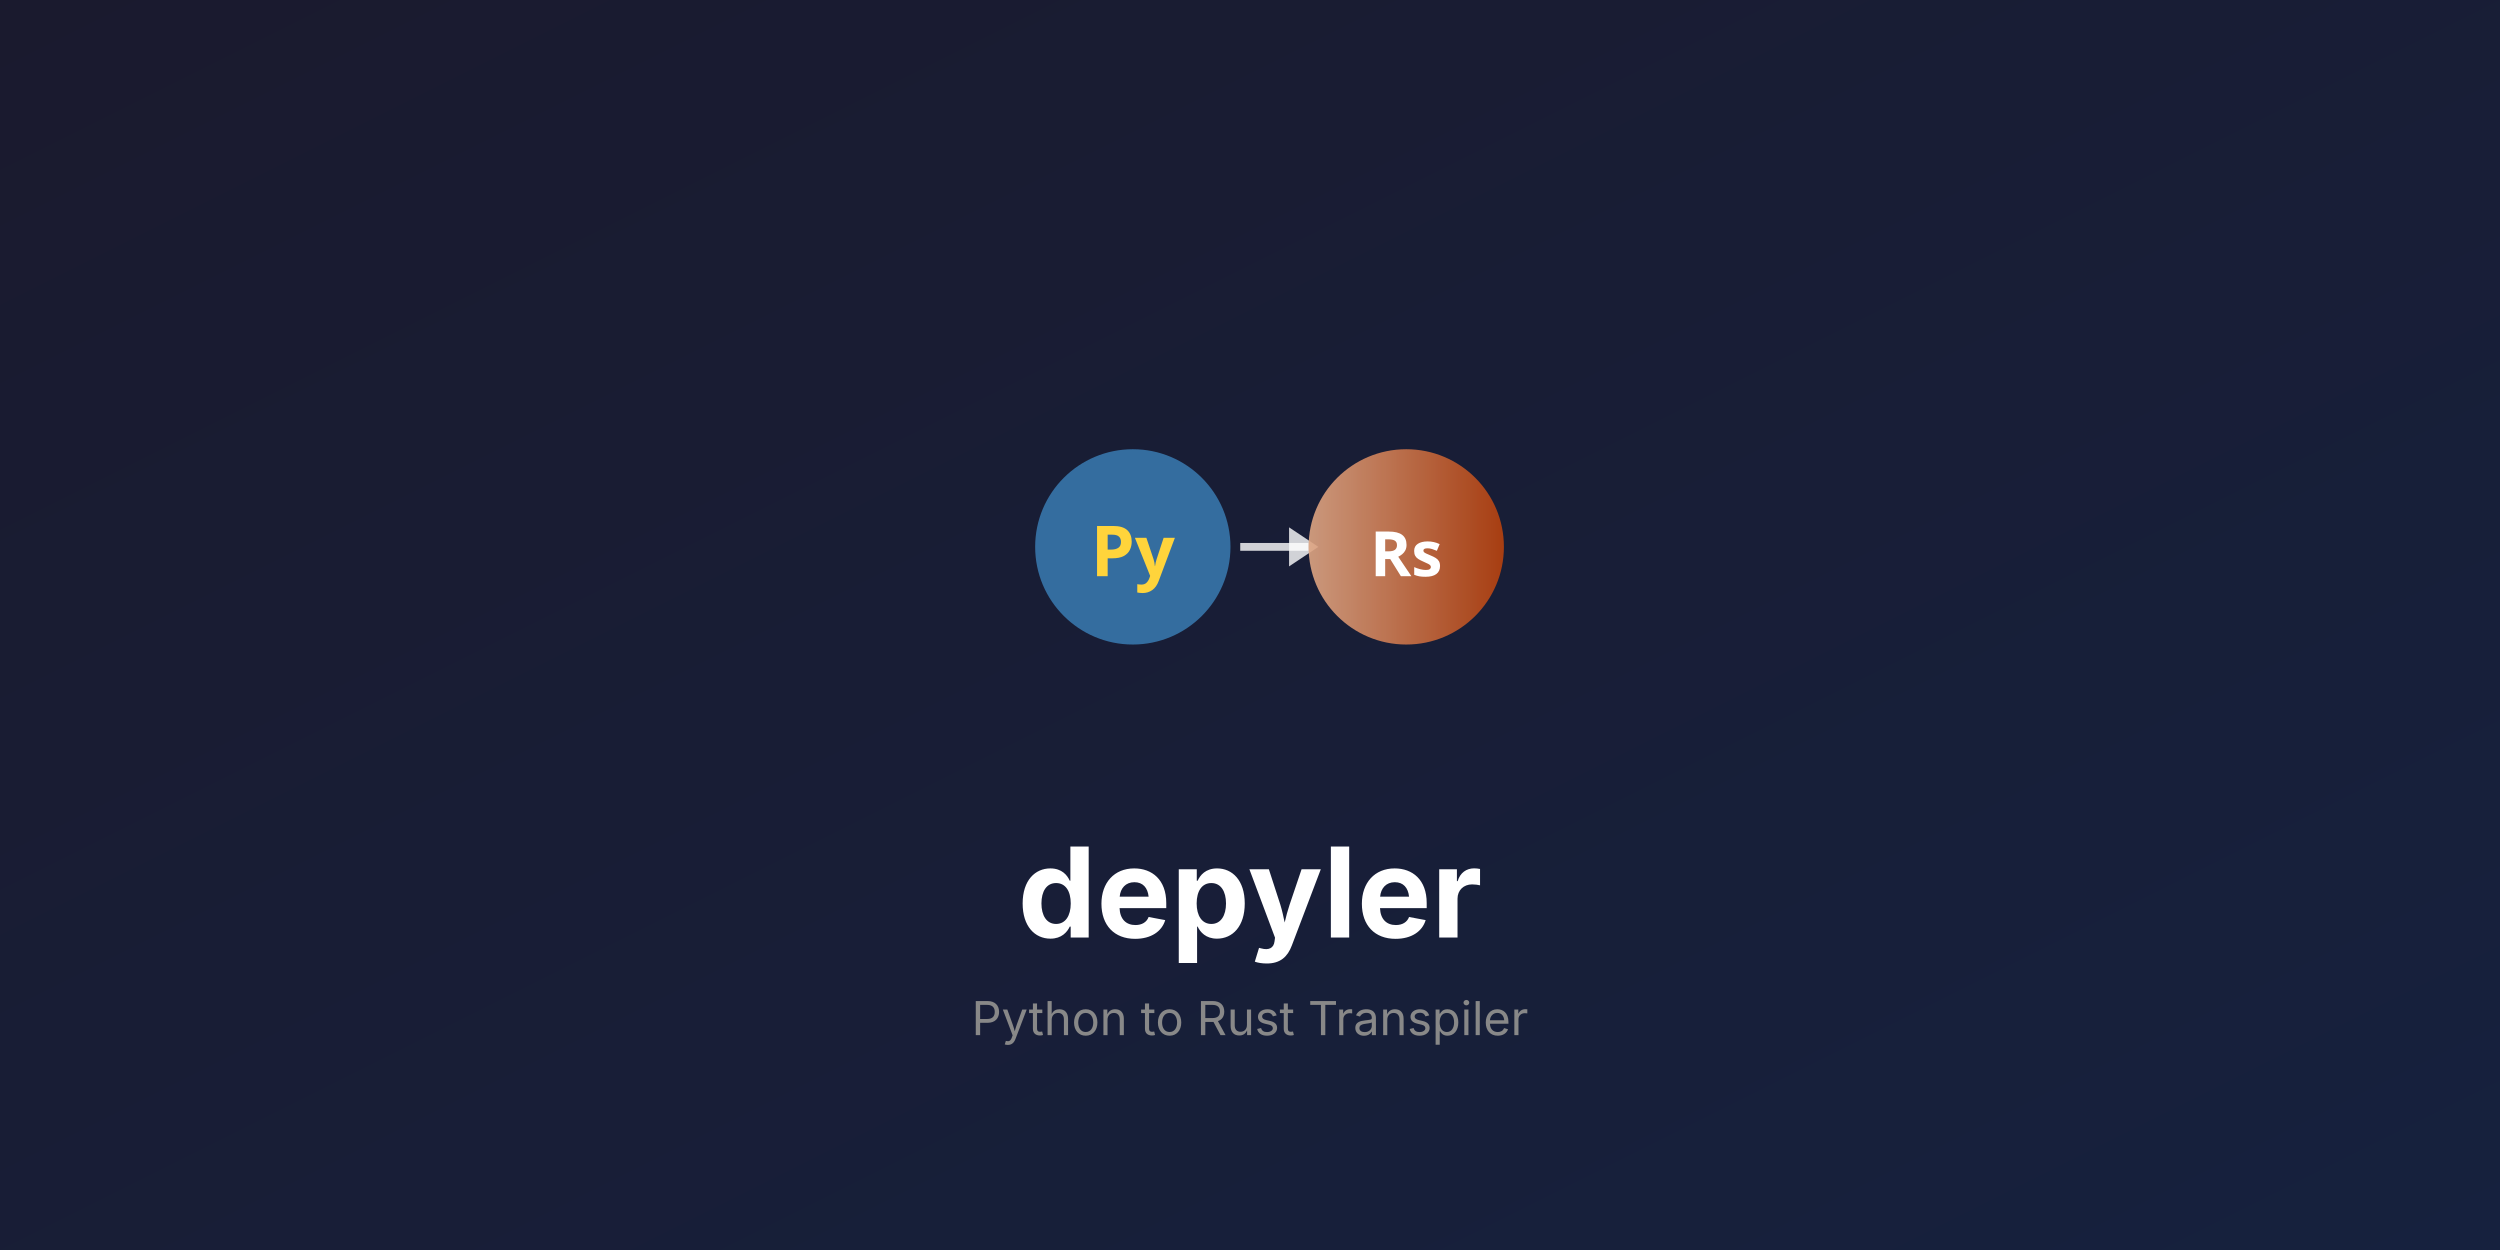
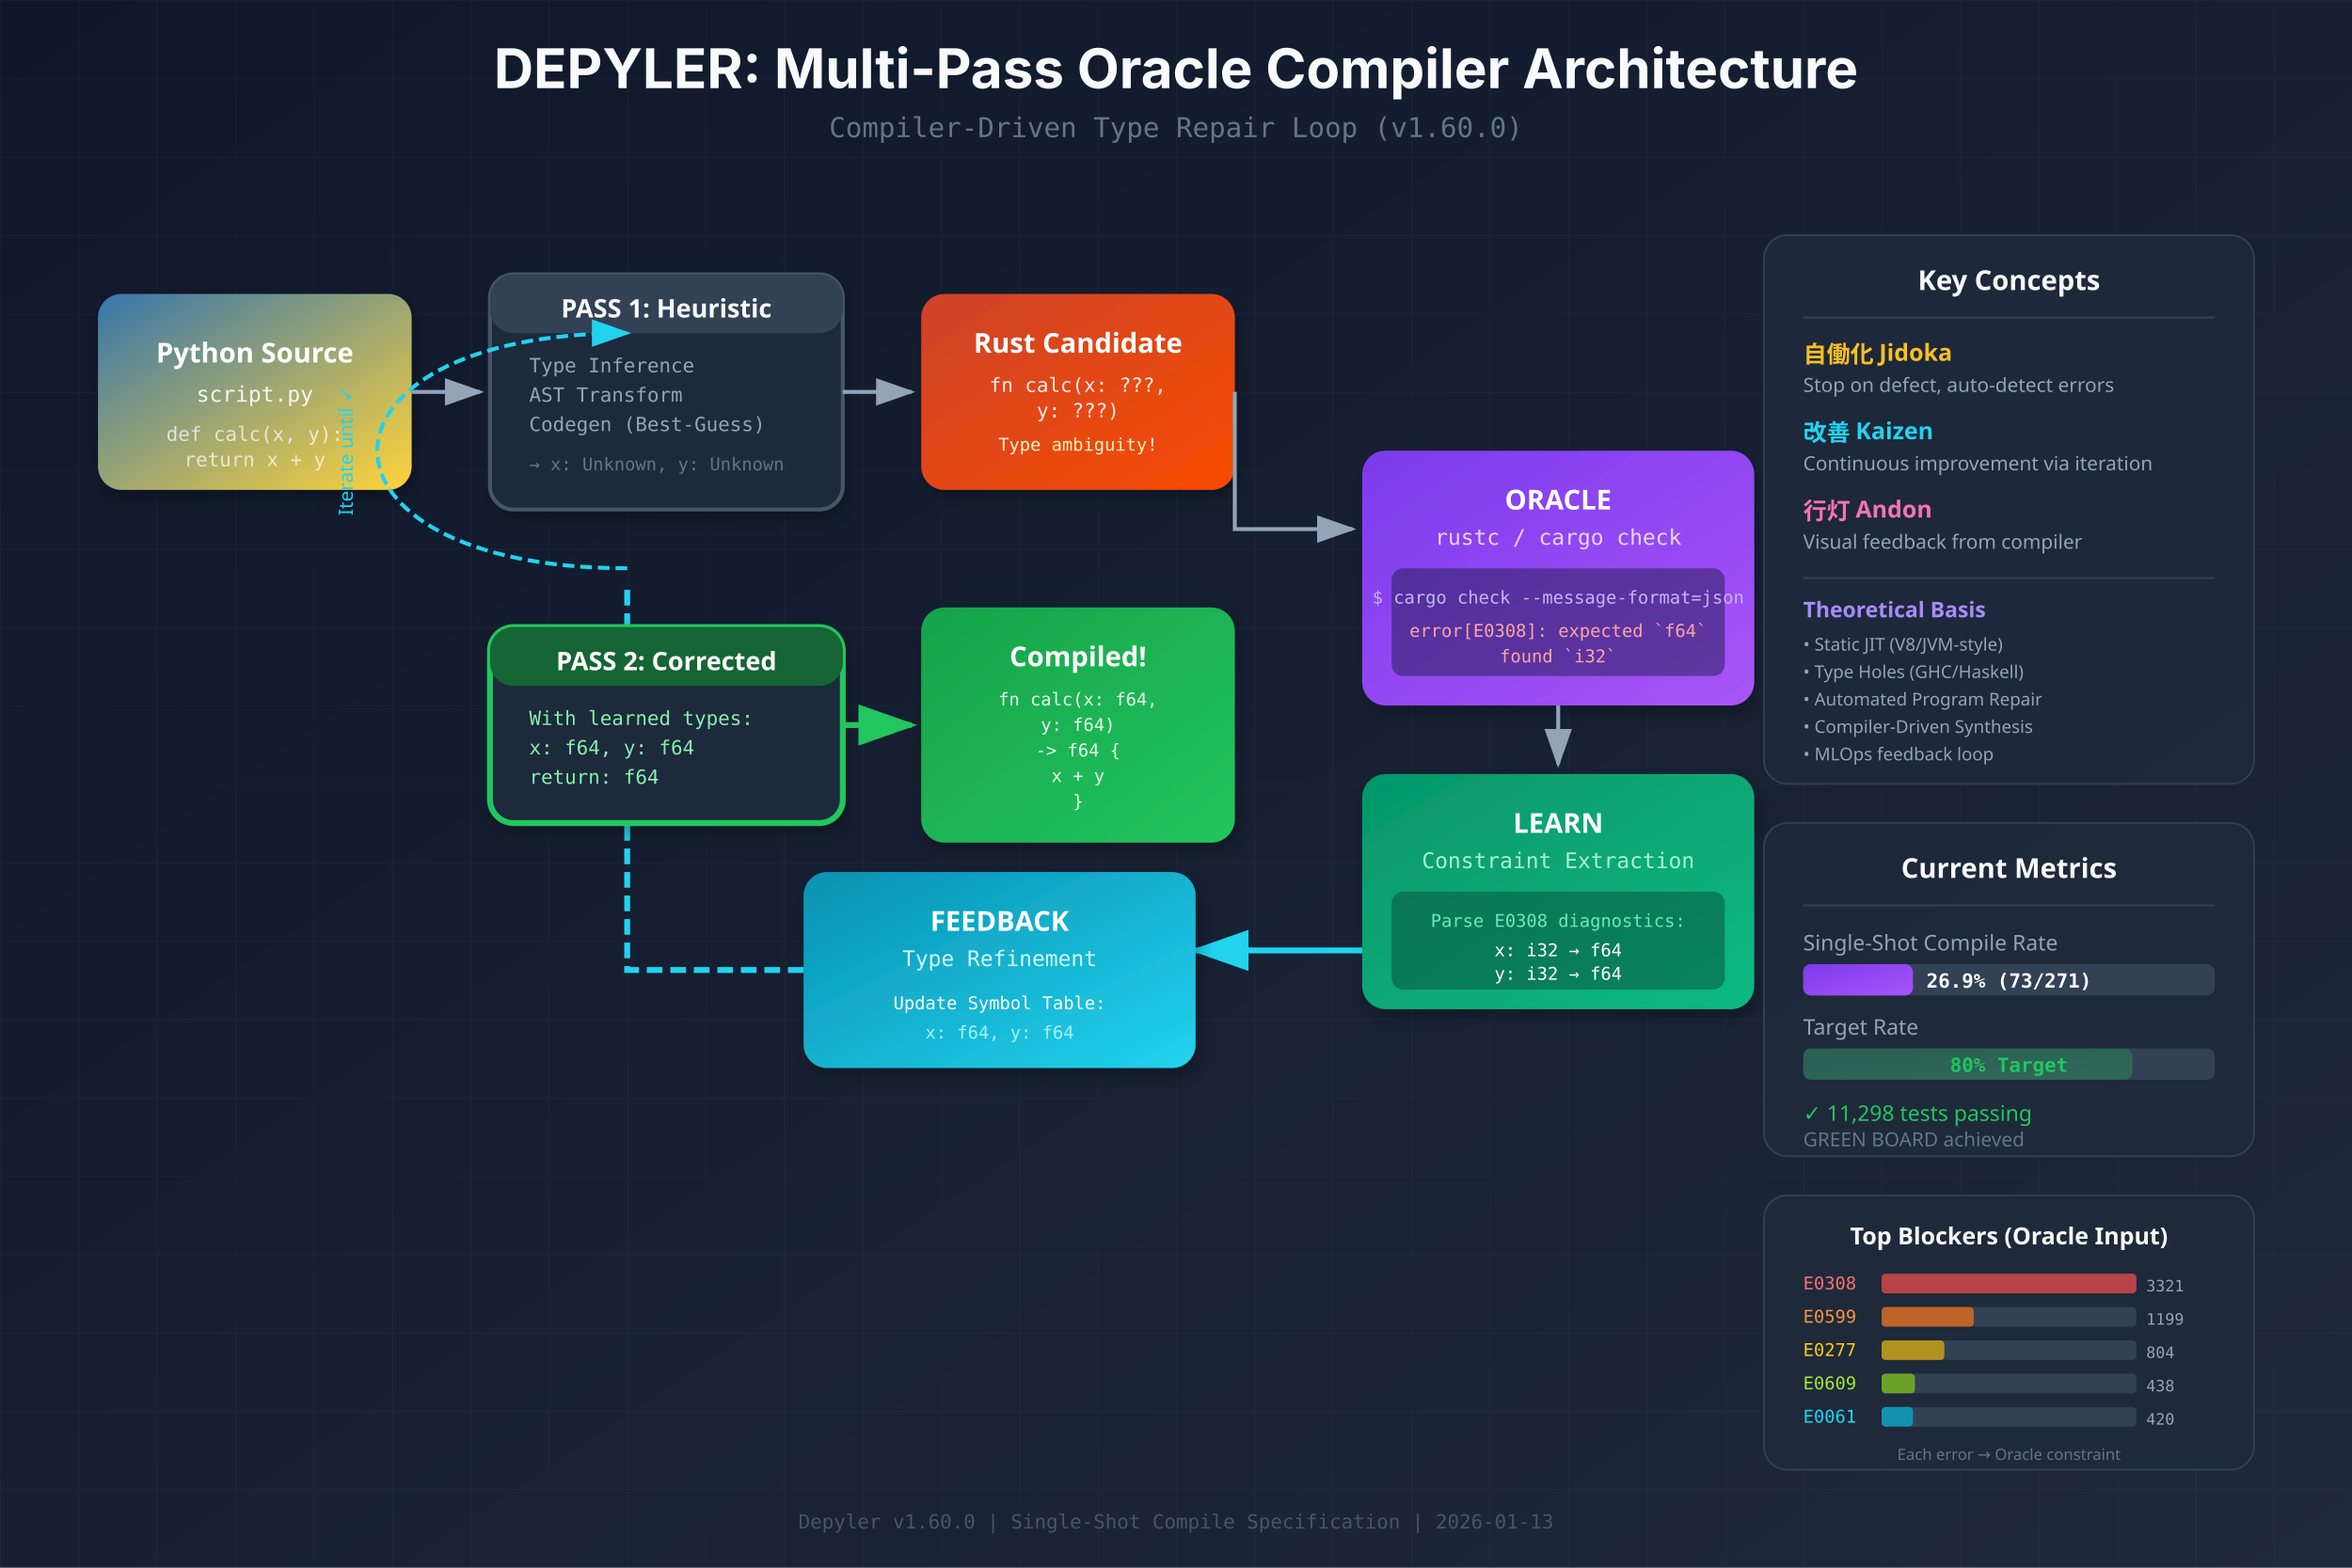
- <svg xmlns="http://www.w3.org/2000/svg" viewBox="0 0 1280 640">
+ <svg xmlns="http://www.w3.org/2000/svg" viewBox="0 0 1200 800">
  <defs>
-     <linearGradient id="bg" x1="0%" y1="0%" x2="100%" y2="100%">
-       <stop offset="0%" style="stop-color:#1a1a2e" />
-       <stop offset="100%" style="stop-color:#16213e" />
+     <linearGradient id="bgGrad" x1="0%" y1="0%" x2="100%" y2="100%">
+       <stop offset="0%" style="stop-color:#0f172a" />
+       <stop offset="100%" style="stop-color:#1e293b" />
    </linearGradient>
-     <linearGradient id="python" x1="0%" y1="0%" x2="100%" y2="100%">
+     <linearGradient id="pythonGrad" x1="0%" y1="0%" x2="100%" y2="100%">
      <stop offset="0%" style="stop-color:#3776ab" />
      <stop offset="100%" style="stop-color:#ffd43b" />
    </linearGradient>
-     <linearGradient id="rust" x1="0%" y1="0%" x2="100%" y2="0%">
-       <stop offset="0%" style="stop-color:#dea584" />
-       <stop offset="100%" style="stop-color:#b7410e" />
+     <linearGradient id="rustGrad" x1="0%" y1="0%" x2="100%" y2="100%">
+       <stop offset="0%" style="stop-color:#ce422b" />
+       <stop offset="100%" style="stop-color:#f74c00" />
    </linearGradient>
+     <linearGradient id="oracleGrad" x1="0%" y1="0%" x2="100%" y2="100%">
+       <stop offset="0%" style="stop-color:#7c3aed" />
+       <stop offset="100%" style="stop-color:#a855f7" />
+     </linearGradient>
+     <linearGradient id="learnGrad" x1="0%" y1="0%" x2="100%" y2="100%">
+       <stop offset="0%" style="stop-color:#059669" />
+       <stop offset="100%" style="stop-color:#10b981" />
+     </linearGradient>
+     <linearGradient id="feedbackGrad" x1="0%" y1="0%" x2="100%" y2="100%">
+       <stop offset="0%" style="stop-color:#0891b2" />
+       <stop offset="100%" style="stop-color:#22d3ee" />
+     </linearGradient>
+     <linearGradient id="successGrad" x1="0%" y1="0%" x2="100%" y2="100%">
+       <stop offset="0%" style="stop-color:#16a34a" />
+       <stop offset="100%" style="stop-color:#22c55e" />
+     </linearGradient>
+     <marker id="arrowhead" markerWidth="10" markerHeight="7" refX="9" refY="3.5" orient="auto">
+       <polygon points="0 0, 10 3.5, 0 7" fill="#94a3b8" />
+     </marker>
+     <marker id="arrowheadGreen" markerWidth="10" markerHeight="7" refX="9" refY="3.5" orient="auto">
+       <polygon points="0 0, 10 3.5, 0 7" fill="#22c55e" />
+     </marker>
+     <marker id="arrowheadCyan" markerWidth="10" markerHeight="7" refX="9" refY="3.5" orient="auto">
+       <polygon points="0 0, 10 3.5, 0 7" fill="#22d3ee" />
+     </marker>
+     <filter id="glow" x="-50%" y="-50%" width="200%" height="200%">
+       <feGaussianBlur stdDeviation="3" result="coloredBlur" />
+       <feMerge>
+         <feMergeNode in="coloredBlur" />
+         <feMergeNode in="SourceGraphic" />
+       </feMerge>
+     </filter>
+     <filter id="shadow" x="-20%" y="-20%" width="140%" height="140%">
+       <feDropShadow dx="2" dy="4" stdDeviation="4" flood-opacity="0.3" />
+     </filter>
  </defs>
-   <rect width="1280" height="640" fill="url(#bg)" />
-   <g transform="translate(640, 280)">
-     <circle cx="-60" cy="0" r="50" fill="#3776ab" opacity="0.9" />
-     <text x="-60" y="15" font-family="system-ui" font-size="36" font-weight="700" fill="#ffd43b" text-anchor="middle">Py</text>
-     <path d="M-5,0 L30,0" stroke="#fff" stroke-width="4" opacity="0.8" />
-     <path d="M20,-10 L35,0 L20,10" fill="#fff" opacity="0.8" />
-     <circle cx="80" cy="0" r="50" fill="url(#rust)" opacity="0.9" />
-     <text x="80" y="15" font-family="system-ui" font-size="32" font-weight="700" fill="#fff" text-anchor="middle">Rs</text>
+   <rect width="1200" height="800" fill="url(#bgGrad)" />
+   <g opacity="0.05">
+     <pattern id="grid" width="40" height="40" patternUnits="userSpaceOnUse">
+       <path d="M 40 0 L 0 0 0 40" fill="none" stroke="#fff" stroke-width="0.5" />
+     </pattern>
+     <rect width="1200" height="800" fill="url(#grid)" />
  </g>
-   <text x="640" y="480" font-family="system-ui, -apple-system, sans-serif" font-size="64" font-weight="700" fill="#fff" text-anchor="middle">depyler</text>
-   <text x="640" y="530" font-family="system-ui, -apple-system, sans-serif" font-size="24" fill="#888" text-anchor="middle">Python to Rust Transpiler</text>
+   <text x="600" y="45" font-family="system-ui, -apple-system, sans-serif" font-size="28" font-weight="700" fill="#f8fafc" text-anchor="middle">
+     DEPYLER: Multi-Pass Oracle Compiler Architecture
+   </text>
+   <text x="600" y="70" font-family="monospace" font-size="14" fill="#64748b" text-anchor="middle">
+     Compiler-Driven Type Repair Loop (v1.60.0)
+   </text>
+   <g transform="translate(50, 100)">
+     <g transform="translate(0, 50)">
+       <rect x="0" y="0" width="160" height="100" rx="12" fill="url(#pythonGrad)" filter="url(#shadow)" />
+       <text x="80" y="35" font-family="system-ui" font-size="14" font-weight="600" fill="#fff" text-anchor="middle">Python Source</text>
+       <text x="80" y="55" font-family="monospace" font-size="11" fill="#fff" opacity="0.9" text-anchor="middle">script.py</text>
+       <text x="80" y="75" font-family="monospace" font-size="10" fill="#fff" opacity="0.7" text-anchor="middle">def calc(x, y):</text>
+       <text x="80" y="88" font-family="monospace" font-size="10" fill="#fff" opacity="0.7" text-anchor="middle">  return x + y</text>
+       <line x1="160" y1="50" x2="195" y2="50" stroke="#94a3b8" stroke-width="2" marker-end="url(#arrowhead)" />
+       <rect x="200" y="-10" width="180" height="120" rx="12" fill="#1e293b" stroke="#475569" stroke-width="2" filter="url(#shadow)" />
+       <rect x="200" y="-10" width="180" height="30" rx="12" fill="#334155" />
+       <text x="290" y="12" font-family="system-ui" font-size="13" font-weight="600" fill="#f8fafc" text-anchor="middle">PASS 1: Heuristic</text>
+       <text x="220" y="40" font-family="monospace" font-size="10" fill="#94a3b8">Type Inference</text>
+       <text x="220" y="55" font-family="monospace" font-size="10" fill="#94a3b8">AST Transform</text>
+       <text x="220" y="70" font-family="monospace" font-size="10" fill="#94a3b8">Codegen (Best-Guess)</text>
+       <text x="220" y="90" font-family="monospace" font-size="9" fill="#64748b">→ x: Unknown, y: Unknown</text>
+       <line x1="380" y1="50" x2="415" y2="50" stroke="#94a3b8" stroke-width="2" marker-end="url(#arrowhead)" />
+       <rect x="420" y="0" width="160" height="100" rx="12" fill="url(#rustGrad)" filter="url(#shadow)" />
+       <text x="500" y="30" font-family="system-ui" font-size="14" font-weight="600" fill="#fff" text-anchor="middle">Rust Candidate</text>
+       <text x="500" y="50" font-family="monospace" font-size="10" fill="#fff" opacity="0.9" text-anchor="middle">fn calc(x: ???,</text>
+       <text x="500" y="63" font-family="monospace" font-size="10" fill="#fff" opacity="0.9" text-anchor="middle">       y: ???)</text>
+       <text x="500" y="80" font-family="monospace" font-size="9" fill="#fef3c7" text-anchor="middle">Type ambiguity!</text>
+     </g>
+     <g transform="translate(620, 50)">
+       <path d="M -40 50 L -40 120 L 20 120" stroke="#94a3b8" stroke-width="2" fill="none" marker-end="url(#arrowhead)" />
+       <rect x="25" y="80" width="200" height="130" rx="12" fill="url(#oracleGrad)" filter="url(#shadow)" />
+       <text x="125" y="110" font-family="system-ui" font-size="14" font-weight="700" fill="#fff" text-anchor="middle">ORACLE</text>
+       <text x="125" y="128" font-family="monospace" font-size="11" fill="#e9d5ff" text-anchor="middle">rustc / cargo check</text>
+       <rect x="40" y="140" width="170" height="55" rx="6" fill="#1e1b4b" opacity="0.5" />
+       <text x="125" y="158" font-family="monospace" font-size="9" fill="#c4b5fd" text-anchor="middle">$ cargo check --message-format=json</text>
+       <text x="125" y="175" font-family="monospace" font-size="9" fill="#fca5a5" text-anchor="middle">error[E0308]: expected `f64`</text>
+       <text x="125" y="188" font-family="monospace" font-size="9" fill="#fca5a5" text-anchor="middle">       found `i32`</text>
+     </g>
+     <g transform="translate(620, 270)">
+       <path d="M 125 -10 L 125 20" stroke="#94a3b8" stroke-width="2" fill="none" marker-end="url(#arrowhead)" />
+       <rect x="25" y="25" width="200" height="120" rx="12" fill="url(#learnGrad)" filter="url(#shadow)" />
+       <text x="125" y="55" font-family="system-ui" font-size="14" font-weight="700" fill="#fff" text-anchor="middle">LEARN</text>
+       <text x="125" y="73" font-family="monospace" font-size="11" fill="#a7f3d0" text-anchor="middle">Constraint Extraction</text>
+       <rect x="40" y="85" width="170" height="50" rx="6" fill="#064e3b" opacity="0.5" />
+       <text x="125" y="103" font-family="monospace" font-size="9" fill="#6ee7b7" text-anchor="middle">Parse E0308 diagnostics:</text>
+       <text x="125" y="118" font-family="monospace" font-size="9" fill="#fff" text-anchor="middle">x: i32 → f64</text>
+       <text x="125" y="130" font-family="monospace" font-size="9" fill="#fff" text-anchor="middle">y: i32 → f64</text>
+     </g>
+     <g transform="translate(300, 300)">
+       <path d="M 345 85 L 260 85" stroke="#22d3ee" stroke-width="3" fill="none" marker-end="url(#arrowheadCyan)" />
+       <rect x="60" y="45" width="200" height="100" rx="12" fill="url(#feedbackGrad)" filter="url(#shadow)" />
+       <text x="160" y="75" font-family="system-ui" font-size="14" font-weight="700" fill="#fff" text-anchor="middle">FEEDBACK</text>
+       <text x="160" y="93" font-family="monospace" font-size="11" fill="#cffafe" text-anchor="middle">Type Refinement</text>
+       <text x="160" y="115" font-family="monospace" font-size="9" fill="#fff" text-anchor="middle">Update Symbol Table:</text>
+       <text x="160" y="130" font-family="monospace" font-size="9" fill="#a5f3fc" text-anchor="middle">x: f64, y: f64</text>
+       <path d="M 60 95 L -30 95 L -30 -100" stroke="#22d3ee" stroke-width="3" fill="none" stroke-dasharray="8,4" />
+     </g>
+     <g transform="translate(0, 230)">
+       <rect x="200" y="-10" width="180" height="100" rx="12" fill="#1e293b" stroke="#22c55e" stroke-width="3" filter="url(#shadow)" />
+       <rect x="200" y="-10" width="180" height="30" rx="12" fill="#166534" />
+       <text x="290" y="12" font-family="system-ui" font-size="13" font-weight="600" fill="#fff" text-anchor="middle">PASS 2: Corrected</text>
+       <text x="220" y="40" font-family="monospace" font-size="10" fill="#86efac">With learned types:</text>
+       <text x="220" y="55" font-family="monospace" font-size="10" fill="#86efac">x: f64, y: f64</text>
+       <text x="220" y="70" font-family="monospace" font-size="10" fill="#86efac">return: f64</text>
+       <line x1="380" y1="40" x2="415" y2="40" stroke="#22c55e" stroke-width="3" marker-end="url(#arrowheadGreen)" />
+       <rect x="420" y="-20" width="160" height="120" rx="12" fill="url(#successGrad)" filter="url(#shadow)" />
+       <text x="500" y="10" font-family="system-ui" font-size="14" font-weight="700" fill="#fff" text-anchor="middle">Compiled!</text>
+       <text x="500" y="30" font-family="monospace" font-size="9" fill="#fff" opacity="0.9" text-anchor="middle">fn calc(x: f64,</text>
+       <text x="500" y="43" font-family="monospace" font-size="9" fill="#fff" opacity="0.9" text-anchor="middle">        y: f64)</text>
+       <text x="500" y="56" font-family="monospace" font-size="9" fill="#fff" opacity="0.9" text-anchor="middle">  -&gt; f64 {</text>
+       <text x="500" y="69" font-family="monospace" font-size="9" fill="#fff" opacity="0.9" text-anchor="middle">  x + y</text>
+       <text x="500" y="82" font-family="monospace" font-size="9" fill="#fff" opacity="0.9" text-anchor="middle">}</text>
+     </g>
+     <path d="M 270 190 C 100 190, 100 70, 270 70" stroke="#22d3ee" stroke-width="2" fill="none" stroke-dasharray="6,3" marker-end="url(#arrowheadCyan)" />
+     <text x="130" y="130" font-family="system-ui" font-size="10" fill="#22d3ee" text-anchor="middle" transform="rotate(-90, 130, 130)">Iterate until ✓</text>
+   </g>
+   <g transform="translate(900, 120)">
+     <rect x="0" y="0" width="250" height="280" rx="12" fill="#1e293b" stroke="#334155" stroke-width="1" opacity="0.9" />
+     <text x="125" y="28" font-family="system-ui" font-size="14" font-weight="600" fill="#f8fafc" text-anchor="middle">Key Concepts</text>
+     <line x1="20" y1="42" x2="230" y2="42" stroke="#334155" stroke-width="1" />
+     <text x="20" y="65" font-family="system-ui" font-size="12" font-weight="600" fill="#fbbf24">自働化 Jidoka</text>
+     <text x="20" y="80" font-family="system-ui" font-size="10" fill="#94a3b8">Stop on defect, auto-detect errors</text>
+     <text x="20" y="105" font-family="system-ui" font-size="12" font-weight="600" fill="#22d3ee">改善 Kaizen</text>
+     <text x="20" y="120" font-family="system-ui" font-size="10" fill="#94a3b8">Continuous improvement via iteration</text>
+     <text x="20" y="145" font-family="system-ui" font-size="12" font-weight="600" fill="#f472b6">行灯 Andon</text>
+     <text x="20" y="160" font-family="system-ui" font-size="10" fill="#94a3b8">Visual feedback from compiler</text>
+     <line x1="20" y1="175" x2="230" y2="175" stroke="#334155" stroke-width="1" />
+     <text x="20" y="195" font-family="system-ui" font-size="11" font-weight="600" fill="#a78bfa">Theoretical Basis</text>
+     <text x="20" y="212" font-family="system-ui" font-size="9" fill="#94a3b8">• Static JIT (V8/JVM-style)</text>
+     <text x="20" y="226" font-family="system-ui" font-size="9" fill="#94a3b8">• Type Holes (GHC/Haskell)</text>
+     <text x="20" y="240" font-family="system-ui" font-size="9" fill="#94a3b8">• Automated Program Repair</text>
+     <text x="20" y="254" font-family="system-ui" font-size="9" fill="#94a3b8">• Compiler-Driven Synthesis</text>
+     <text x="20" y="268" font-family="system-ui" font-size="9" fill="#94a3b8">• MLOps feedback loop</text>
+   </g>
+   <g transform="translate(900, 420)">
+     <rect x="0" y="0" width="250" height="170" rx="12" fill="#1e293b" stroke="#334155" stroke-width="1" opacity="0.9" />
+     <text x="125" y="28" font-family="system-ui" font-size="14" font-weight="600" fill="#f8fafc" text-anchor="middle">Current Metrics</text>
+     <line x1="20" y1="42" x2="230" y2="42" stroke="#334155" stroke-width="1" />
+     <text x="20" y="65" font-family="system-ui" font-size="11" fill="#94a3b8">Single-Shot Compile Rate</text>
+     <rect x="20" y="72" width="210" height="16" rx="4" fill="#334155" />
+     <rect x="20" y="72" width="56" height="16" rx="4" fill="url(#oracleGrad)" />
+     <text x="125" y="84" font-family="monospace" font-size="10" font-weight="600" fill="#fff" text-anchor="middle">26.9% (73/271)</text>
+     <text x="20" y="108" font-family="system-ui" font-size="11" fill="#94a3b8">Target Rate</text>
+     <rect x="20" y="115" width="210" height="16" rx="4" fill="#334155" />
+     <rect x="20" y="115" width="168" height="16" rx="4" fill="url(#successGrad)" opacity="0.3" />
+     <text x="125" y="127" font-family="monospace" font-size="10" font-weight="600" fill="#22c55e" text-anchor="middle">80% Target</text>
+     <text x="20" y="152" font-family="system-ui" font-size="11" fill="#22c55e">✓ 11,298 tests passing</text>
+     <text x="20" y="165" font-family="system-ui" font-size="10" fill="#64748b">GREEN BOARD achieved</text>
+   </g>
+   <g transform="translate(900, 610)">
+     <rect x="0" y="0" width="250" height="140" rx="12" fill="#1e293b" stroke="#334155" stroke-width="1" opacity="0.9" />
+     <text x="125" y="25" font-family="system-ui" font-size="12" font-weight="600" fill="#f8fafc" text-anchor="middle">Top Blockers (Oracle Input)</text>
+     <text x="20" y="48" font-family="monospace" font-size="9" fill="#f87171">E0308</text>
+     <rect x="60" y="40" width="130" height="10" rx="2" fill="#334155" />
+     <rect x="60" y="40" width="130" height="10" rx="2" fill="#ef4444" opacity="0.7" />
+     <text x="195" y="49" font-family="monospace" font-size="8" fill="#94a3b8">3321</text>
+     <text x="20" y="65" font-family="monospace" font-size="9" fill="#fb923c">E0599</text>
+     <rect x="60" y="57" width="130" height="10" rx="2" fill="#334155" />
+     <rect x="60" y="57" width="47" height="10" rx="2" fill="#f97316" opacity="0.7" />
+     <text x="195" y="66" font-family="monospace" font-size="8" fill="#94a3b8">1199</text>
+     <text x="20" y="82" font-family="monospace" font-size="9" fill="#facc15">E0277</text>
+     <rect x="60" y="74" width="130" height="10" rx="2" fill="#334155" />
+     <rect x="60" y="74" width="32" height="10" rx="2" fill="#eab308" opacity="0.7" />
+     <text x="195" y="83" font-family="monospace" font-size="8" fill="#94a3b8">804</text>
+     <text x="20" y="99" font-family="monospace" font-size="9" fill="#a3e635">E0609</text>
+     <rect x="60" y="91" width="130" height="10" rx="2" fill="#334155" />
+     <rect x="60" y="91" width="17" height="10" rx="2" fill="#84cc16" opacity="0.7" />
+     <text x="195" y="100" font-family="monospace" font-size="8" fill="#94a3b8">438</text>
+     <text x="20" y="116" font-family="monospace" font-size="9" fill="#22d3ee">E0061</text>
+     <rect x="60" y="108" width="130" height="10" rx="2" fill="#334155" />
+     <rect x="60" y="108" width="16" height="10" rx="2" fill="#06b6d4" opacity="0.7" />
+     <text x="195" y="117" font-family="monospace" font-size="8" fill="#94a3b8">420</text>
+     <text x="125" y="135" font-family="system-ui" font-size="8" fill="#64748b" text-anchor="middle">Each error → Oracle constraint</text>
+   </g>
+   <text x="600" y="780" font-family="monospace" font-size="10" fill="#475569" text-anchor="middle">
+     Depyler v1.60.0 | Single-Shot Compile Specification | 2026-01-13
+   </text>
</svg>
